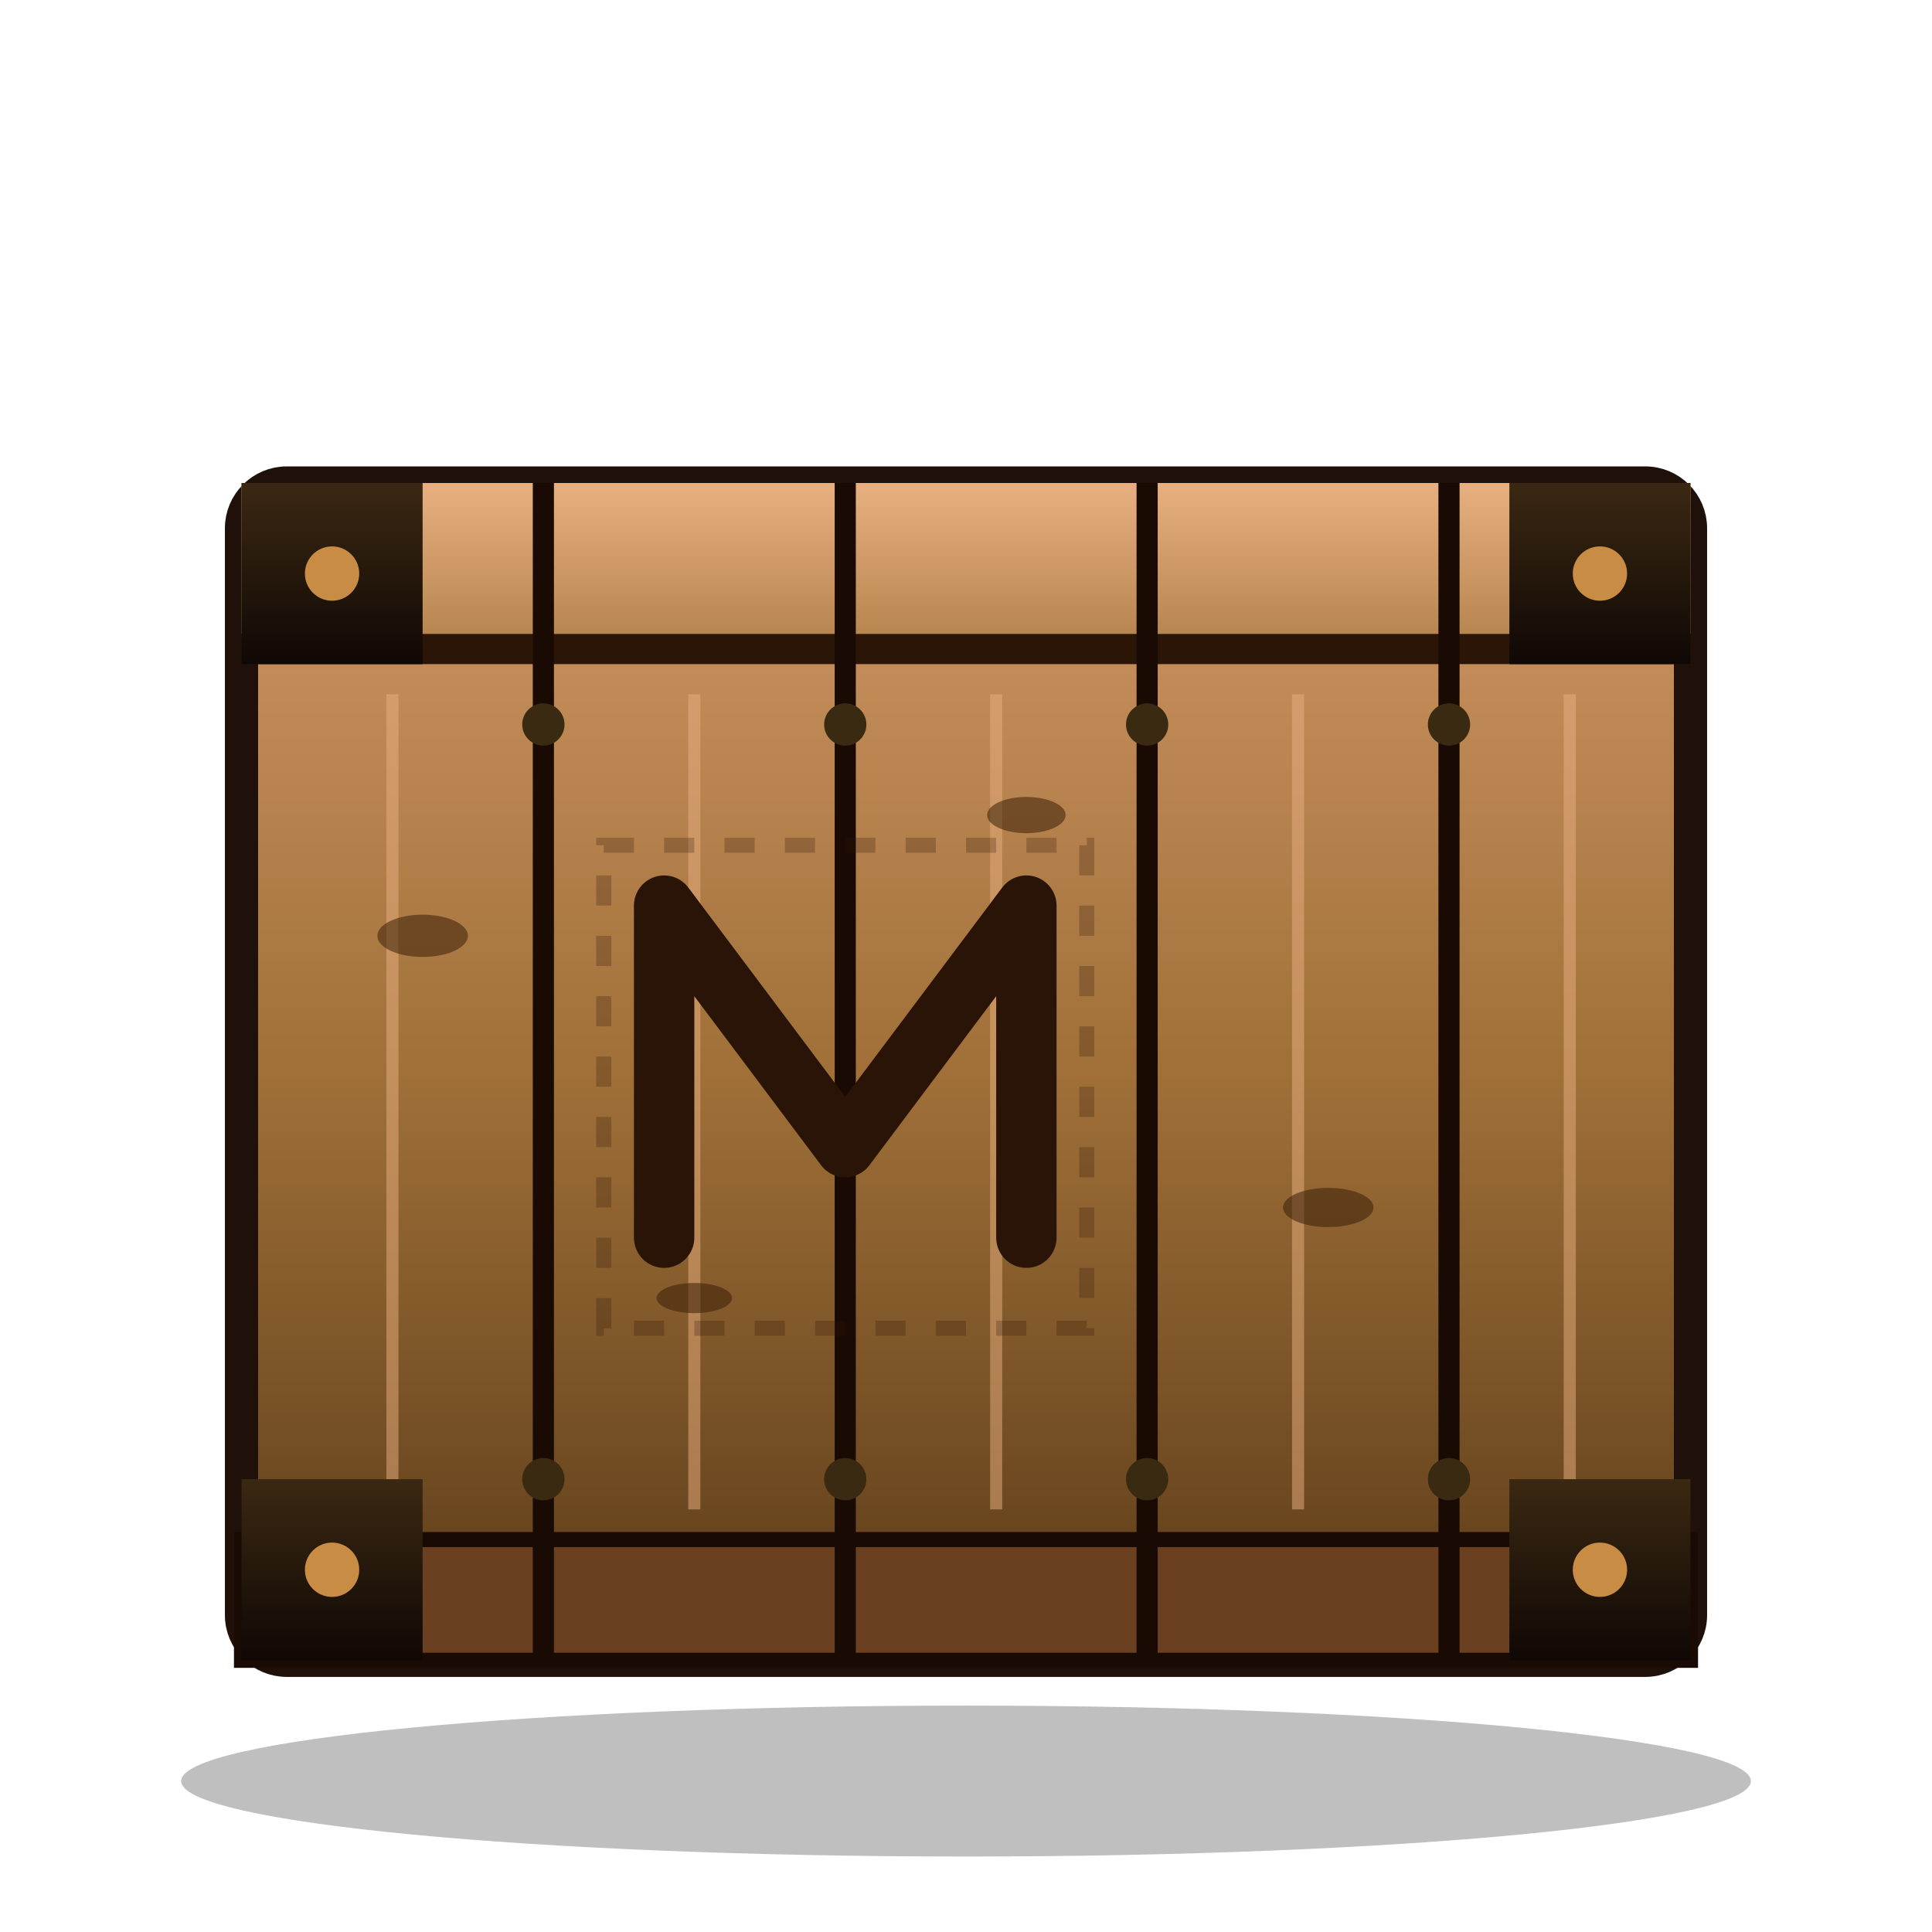
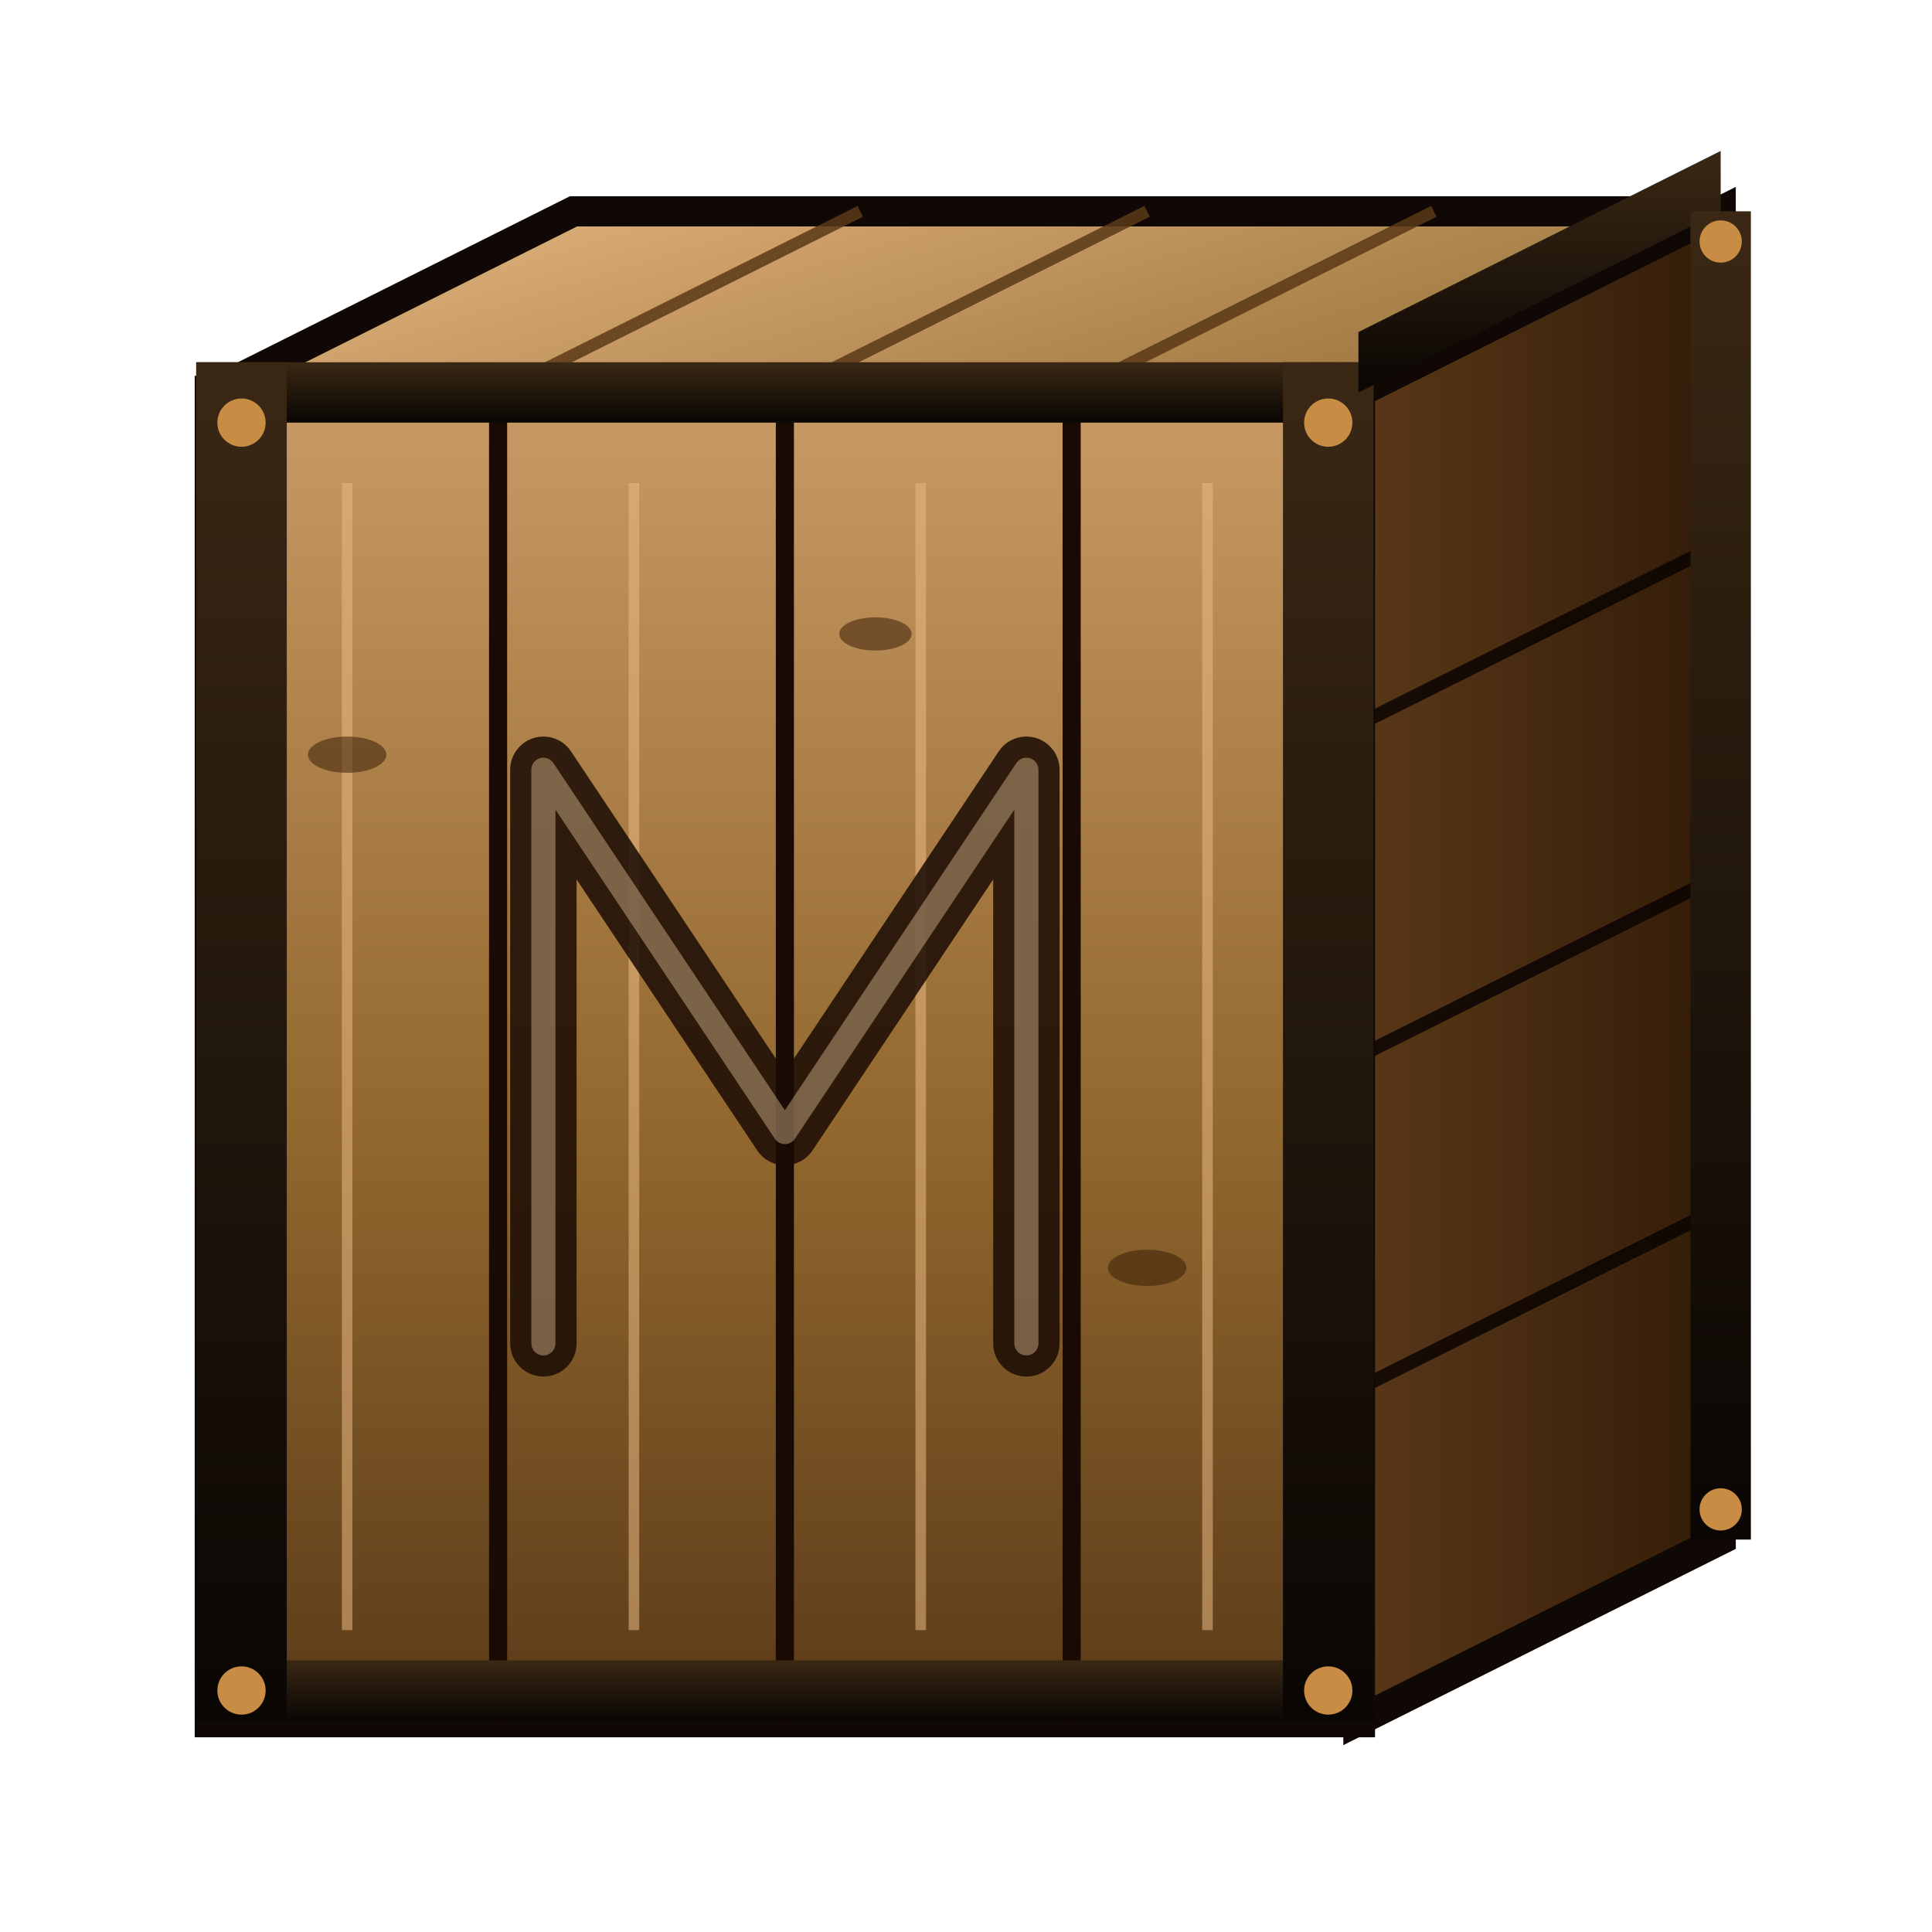
<svg xmlns="http://www.w3.org/2000/svg" width="128" height="128" viewBox="0 0 128 128">
  <defs>
-     <linearGradient id="plank" x1="0" y1="0" x2="0" y2="1">
-       <stop offset="0" stop-color="#D29868" />
-       <stop offset="0.5" stop-color="#A07038" />
+     <linearGradient id="mfg-front" x1="0" y1="0" x2="0" y2="1">
+       <stop offset="0" stop-color="#C99A66" />
+       <stop offset="0.55" stop-color="#92682E" />
      <stop offset="1" stop-color="#5A3A18" />
    </linearGradient>
-     <linearGradient id="bracket" x1="0" y1="0" x2="0" y2="1">
-       <stop offset="0" stop-color="#3A2812" />
-       <stop offset="1" stop-color="#100805" />
+     <linearGradient id="mfg-top" x1="0" y1="0" x2="1" y2="0.4">
+       <stop offset="0" stop-color="#E8B884" />
+       <stop offset="1" stop-color="#A07840" />
    </linearGradient>
-     <linearGradient id="topBand" x1="0" y1="0" x2="0" y2="1">
-       <stop offset="0" stop-color="#E8B080" />
-       <stop offset="1" stop-color="#B88650" />
+     <linearGradient id="mfg-side" x1="0" y1="0" x2="1" y2="0">
+       <stop offset="0" stop-color="#5A3818" />
+       <stop offset="1" stop-color="#321C08" />
+     </linearGradient>
+     <linearGradient id="mfg-iron" x1="0" y1="0" x2="0" y2="1">
+       <stop offset="0" stop-color="#3A2814" />
+       <stop offset="1" stop-color="#0A0604" />
    </linearGradient>
  </defs>
-   <ellipse cx="64" cy="118" rx="52" ry="5" fill="#1A1A1A" opacity="0.28" />
-   <rect x="16" y="32" width="96" height="78" rx="3" fill="url(#plank)" stroke="#1F100A" stroke-width="2.2" />
-   <rect x="16" y="32" width="96" height="10" fill="url(#topBand)" />
-   <rect x="16" y="42" width="96" height="2" fill="#2A1507" />
-   <rect x="16" y="102" width="96" height="8" fill="#6A4020" stroke="#1A0A04" stroke-width="1" />
-   <g stroke="#1A0A04" stroke-width="1.4">
-     <line x1="36" y1="32" x2="36" y2="110" />
-     <line x1="56" y1="32" x2="56" y2="110" />
-     <line x1="76" y1="32" x2="76" y2="110" />
-     <line x1="96" y1="32" x2="96" y2="110" />
+   <polygon points="90,26 114,14 114,102 90,114" fill="url(#mfg-side)" stroke="#100804" stroke-width="2" />
+   <g stroke="#0A0402" stroke-width="0.9" opacity="0.85">
+     <line x1="90" y1="48" x2="114" y2="36" />
+     <line x1="90" y1="70" x2="114" y2="58" />
+     <line x1="90" y1="92" x2="114" y2="80" />
  </g>
-   <g stroke="#E8B080" stroke-width="0.8" opacity="0.5">
-     <line x1="26" y1="46" x2="26" y2="100" />
-     <line x1="46" y1="46" x2="46" y2="100" />
-     <line x1="66" y1="46" x2="66" y2="100" />
-     <line x1="86" y1="46" x2="86" y2="100" />
-     <line x1="104" y1="46" x2="104" y2="100" />
+   <line x1="90" y1="26" x2="114" y2="14" stroke="#9A6E40" stroke-width="1" opacity="0.7" />
+   <polygon points="14,26 90,26 114,14 38,14" fill="url(#mfg-top)" stroke="#100804" stroke-width="2" />
+   <g stroke="#5A3818" stroke-width="0.8" opacity="0.85">
+     <line x1="33" y1="26" x2="57" y2="14" />
+     <line x1="52" y1="26" x2="76" y2="14" />
+     <line x1="71" y1="26" x2="95" y2="14" />
+   </g>
+   <line x1="14" y1="26" x2="90" y2="26" stroke="#F8D6A0" stroke-width="1.4" opacity="0.85" />
+   <rect x="14" y="26" width="76" height="88" fill="url(#mfg-front)" stroke="#100804" stroke-width="2.2" />
+   <g stroke="#1A0A04" stroke-width="1.2">
+     <line x1="33" y1="26" x2="33" y2="114" />
+     <line x1="52" y1="26" x2="52" y2="114" />
+     <line x1="71" y1="26" x2="71" y2="114" />
+   </g>
+   <g stroke="#E8B884" stroke-width="0.7" opacity="0.55">
+     <line x1="23" y1="32" x2="23" y2="108" />
+     <line x1="42" y1="32" x2="42" y2="108" />
+     <line x1="61" y1="32" x2="61" y2="108" />
+     <line x1="80" y1="32" x2="80" y2="108" />
  </g>
  <g fill="#3A1F08" opacity="0.55">
-     <ellipse cx="28" cy="62" rx="3" ry="1.4" />
-     <ellipse cx="68" cy="54" rx="2.6" ry="1.2" />
-     <ellipse cx="88" cy="80" rx="3" ry="1.3" />
-     <ellipse cx="46" cy="86" rx="2.5" ry="1" />
+     <ellipse cx="23" cy="50" rx="2.6" ry="1.2" />
+     <ellipse cx="58" cy="42" rx="2.4" ry="1.1" />
+     <ellipse cx="76" cy="84" rx="2.6" ry="1.2" />
  </g>
-   <g fill="url(#bracket)">
-     <rect x="16" y="32" width="12" height="12" />
-     <rect x="100" y="32" width="12" height="12" />
-     <rect x="16" y="98" width="12" height="12" />
-     <rect x="100" y="98" width="12" height="12" />
+   <rect x="13" y="24" width="78" height="4" fill="url(#mfg-iron)" />
+   <rect x="13" y="110" width="78" height="4" fill="url(#mfg-iron)" />
+   <rect x="13" y="24" width="6" height="90" fill="url(#mfg-iron)" />
+   <rect x="85" y="24" width="6" height="90" fill="url(#mfg-iron)" />
+   <polygon points="90,22 114,10 114,14 90,26" fill="url(#mfg-iron)" />
+   <polygon points="112,14 116,14 116,102 112,102" fill="url(#mfg-iron)" />
+   <g fill="#C88C44">
+     <circle cx="16" cy="28" r="1.6" />
+     <circle cx="88" cy="28" r="1.6" />
+     <circle cx="16" cy="112" r="1.6" />
+     <circle cx="88" cy="112" r="1.6" />
+     <circle cx="114" cy="16" r="1.4" />
+     <circle cx="114" cy="100" r="1.4" />
  </g>
-   <g fill="#C88C44">
-     <circle cx="22" cy="38" r="1.8" />
-     <circle cx="106" cy="38" r="1.8" />
-     <circle cx="22" cy="104" r="1.8" />
-     <circle cx="106" cy="104" r="1.8" />
-   </g>
-   <g fill="#3A2A12">
-     <circle cx="36" cy="48" r="1.4" />
-     <circle cx="36" cy="98" r="1.4" />
-     <circle cx="56" cy="48" r="1.4" />
-     <circle cx="56" cy="98" r="1.4" />
-     <circle cx="76" cy="48" r="1.4" />
-     <circle cx="76" cy="98" r="1.4" />
-     <circle cx="96" cy="48" r="1.4" />
-     <circle cx="96" cy="98" r="1.4" />
-   </g>
-   <path d="M44 82 L44 60 L56 76 L68 60 L68 82" fill="none" stroke="#2A1408" stroke-width="4" stroke-linecap="round" stroke-linejoin="round" />
-   <rect x="40" y="56" width="32" height="32" fill="none" stroke="#2A1408" stroke-width="1" opacity="0.25" stroke-dasharray="2 2" />
+   <path d="M36 89 L36 51 L52 75 L68 51 L68 89" fill="none" stroke="#1A0A04" stroke-width="4.4" stroke-linecap="round" stroke-linejoin="round" opacity="0.85" />
+   <path d="M36 89 L36 51 L52 75 L68 51 L68 89" fill="none" stroke="#F0CFA0" stroke-width="1.6" stroke-linecap="round" stroke-linejoin="round" opacity="0.4" />
</svg>
